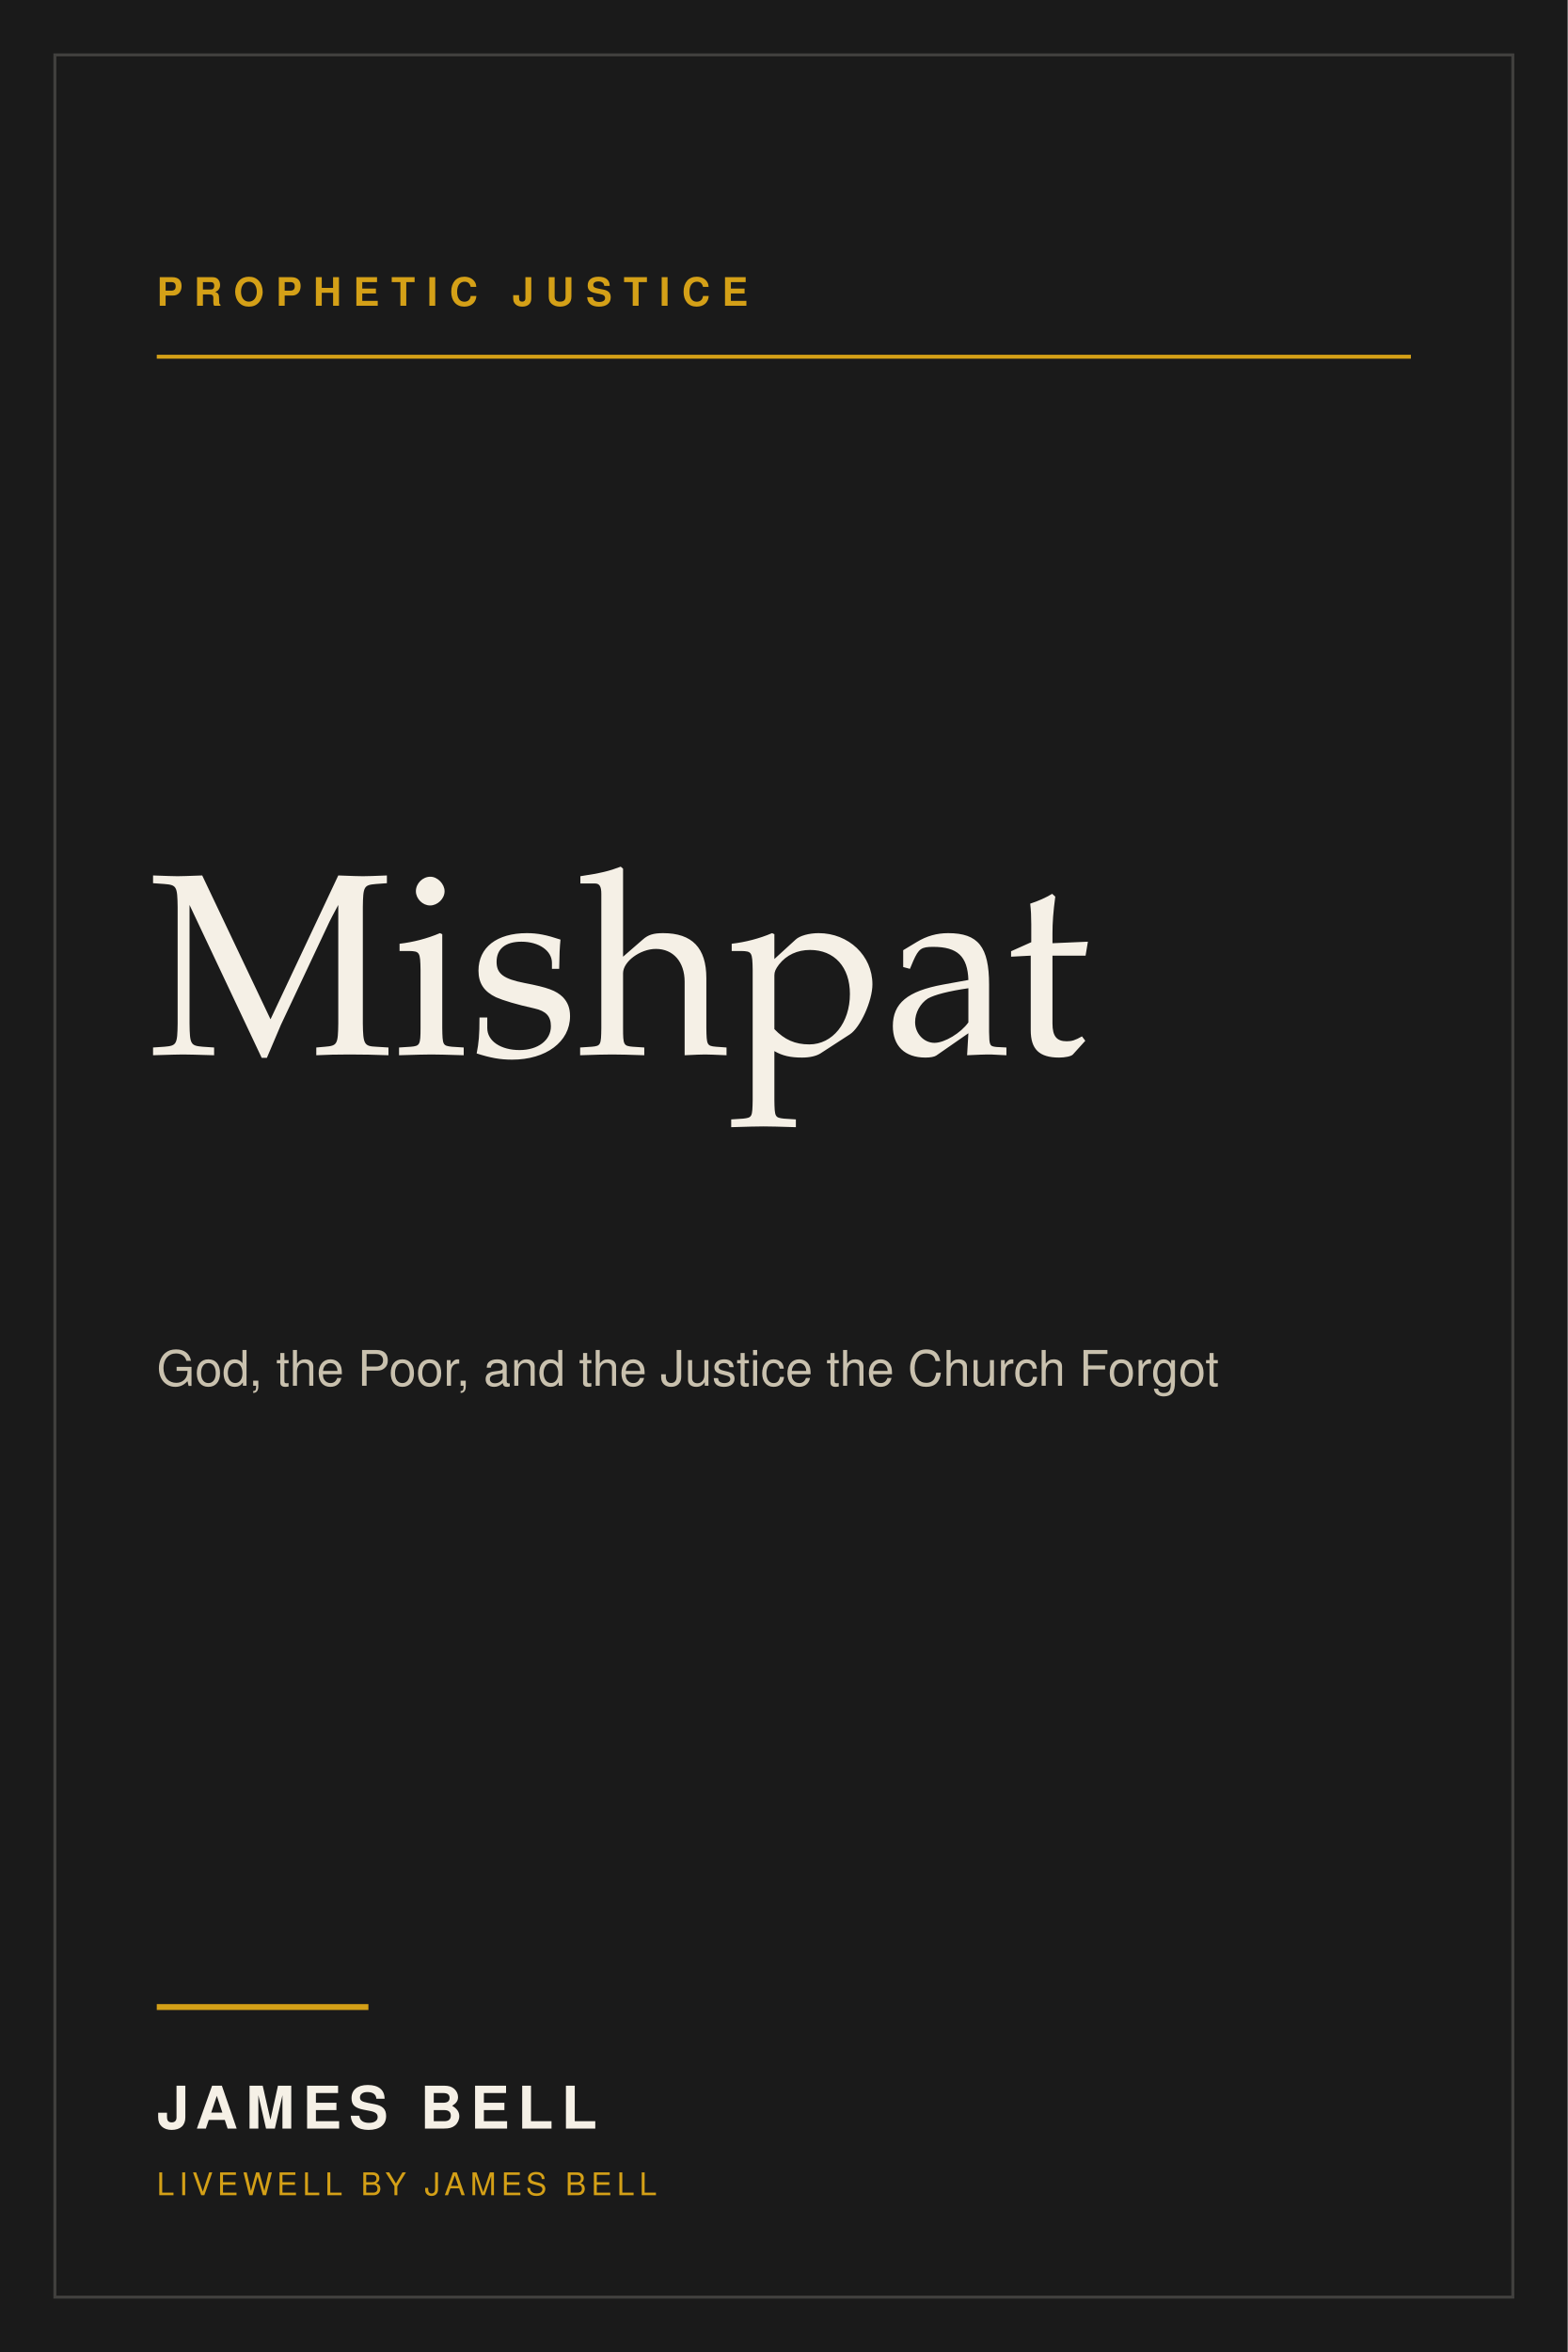
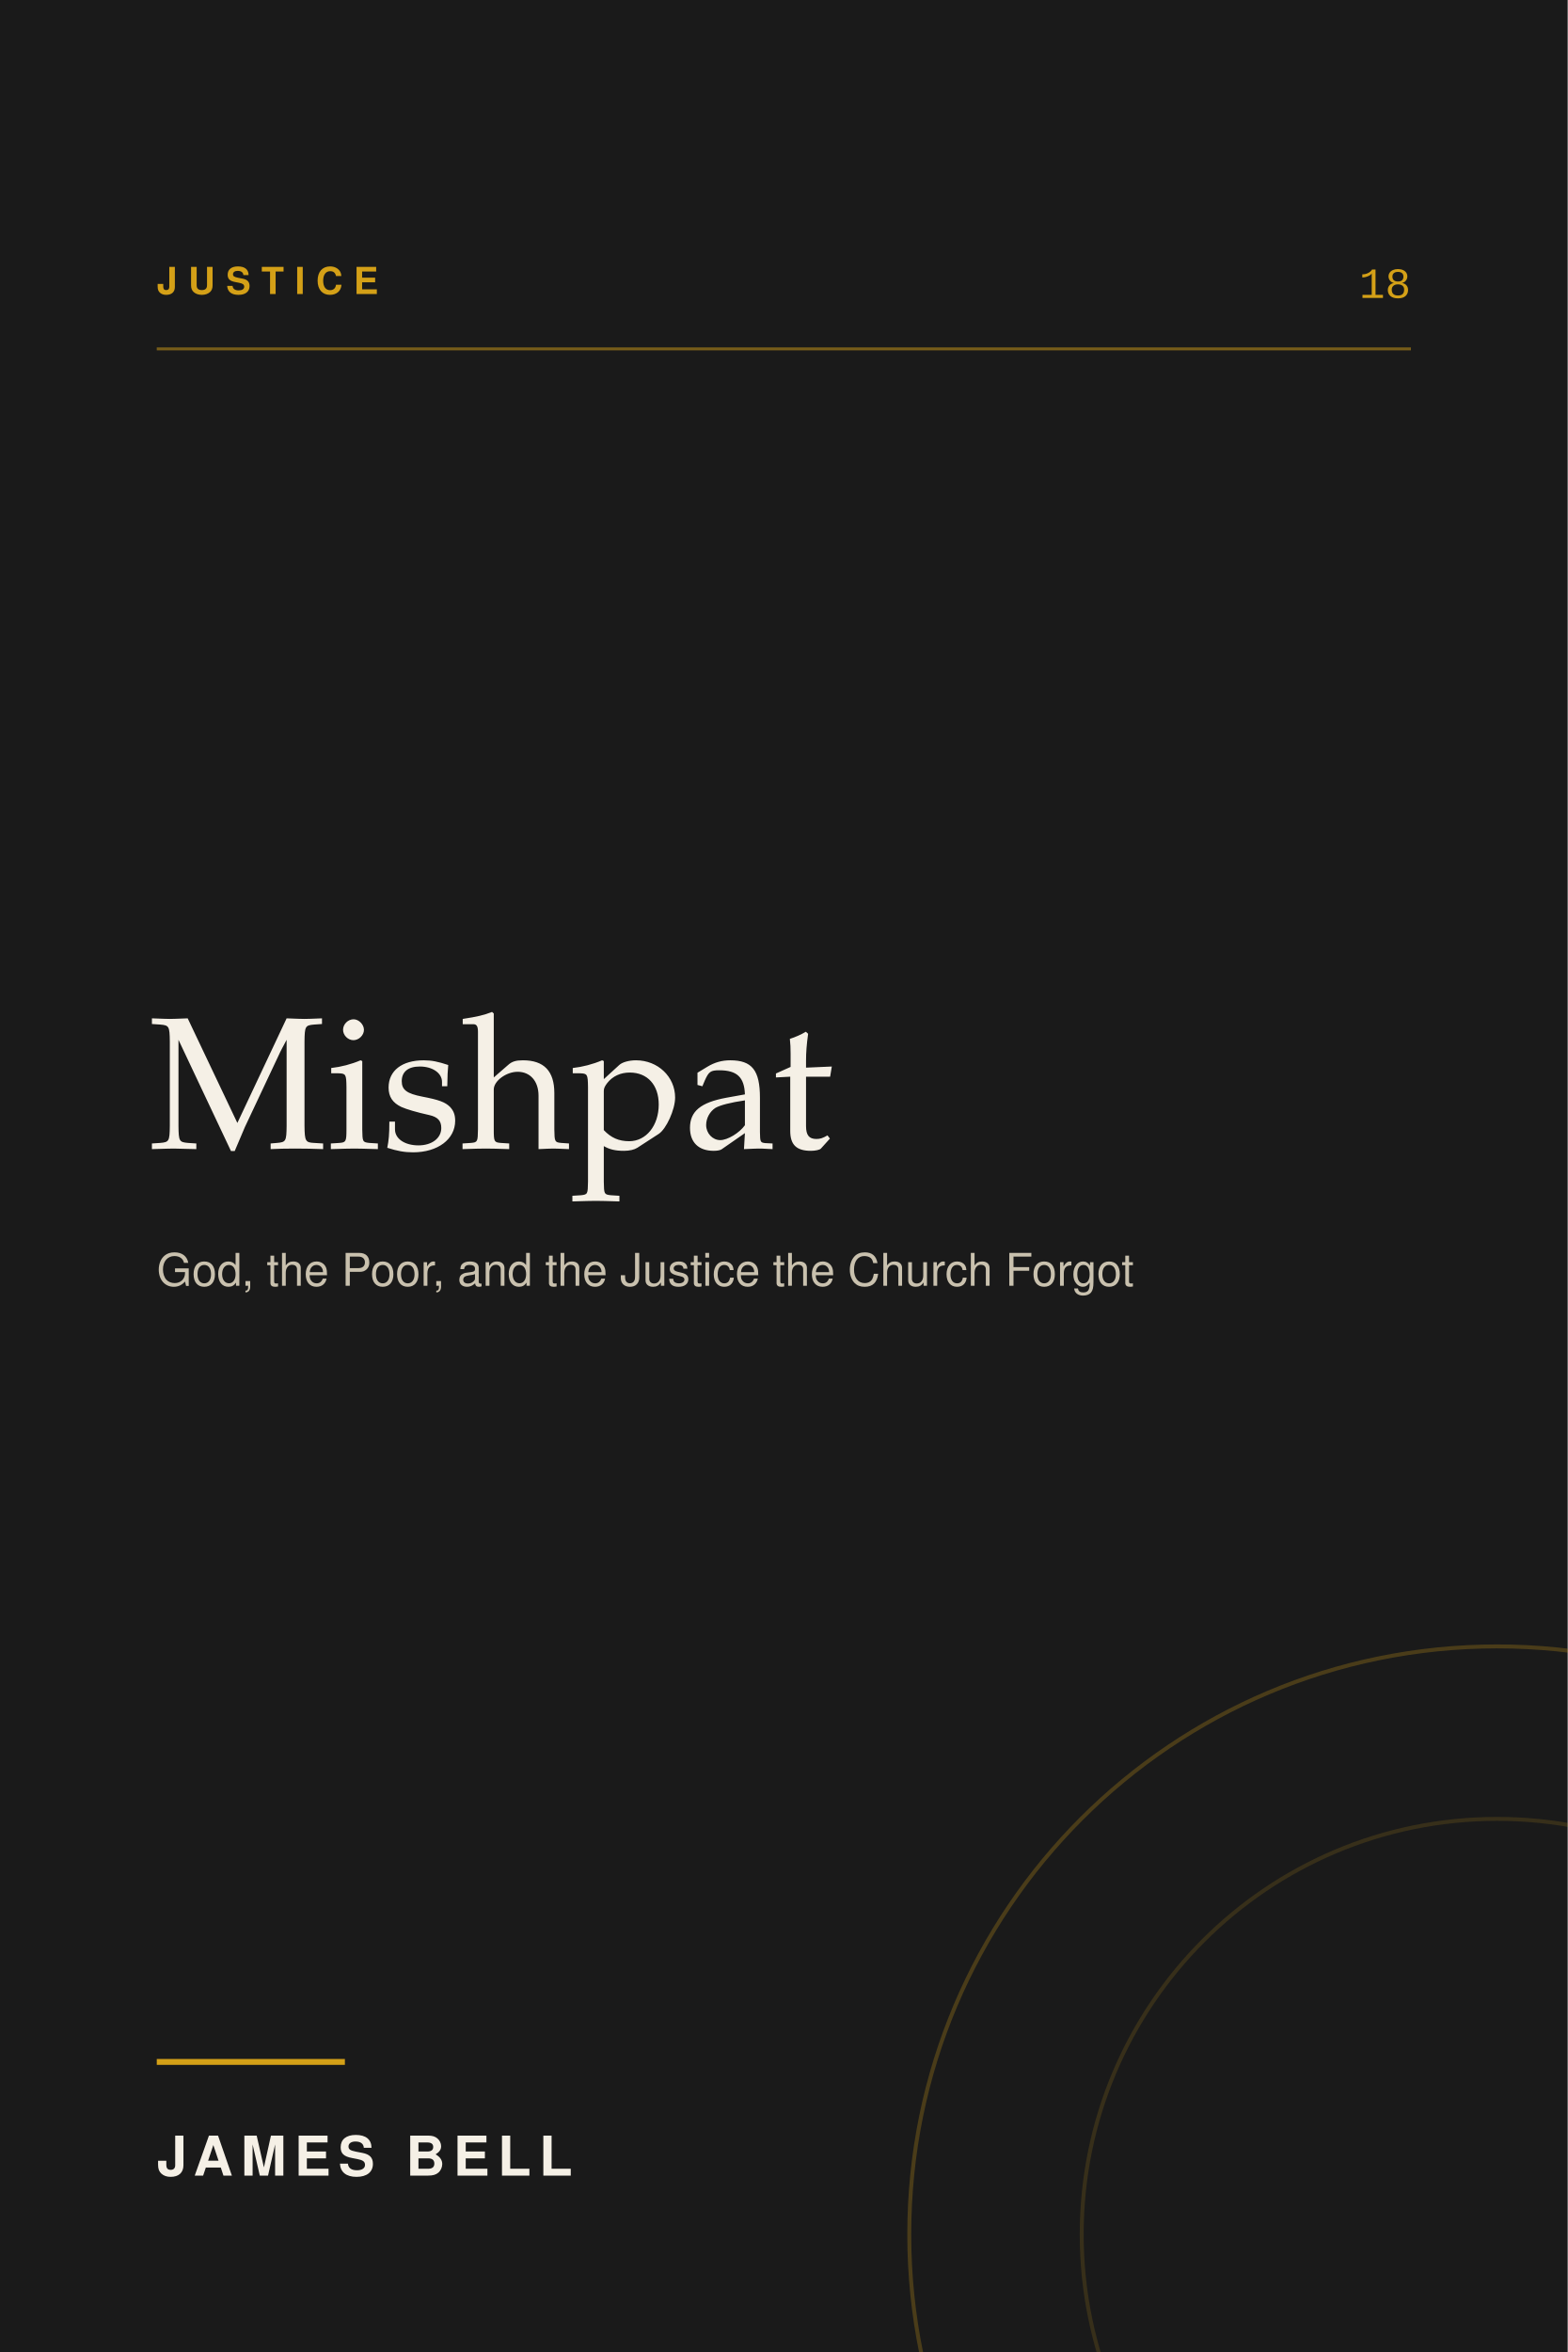
<svg xmlns="http://www.w3.org/2000/svg" width="800" height="1200" viewBox="0 0 800 1200" role="img" aria-label="Mishpat by James Bell">
  <rect width="800" height="1200" fill="#1A1A1A" />
-   <rect x="28" y="28" width="744" height="1144" fill="none" stroke="#F5F0E6" stroke-width="1.5" opacity="0.18" />
-   <text x="80" y="156" font-family="Helvetica, Arial, sans-serif" font-size="20" letter-spacing="6" font-weight="700" fill="#D4A017">PROPHETIC JUSTICE</text>
-   <line x1="80" y1="182" x2="720" y2="182" stroke="#D4A017" stroke-width="2" />
-   <text x="76" y="538" font-family="Palatino, 'Palatino Linotype', Georgia, serif" font-size="132" font-weight="400" fill="#F5F0E6">Mishpat</text>
-   <text x="80" y="707" font-family="Helvetica, Arial, sans-serif" font-size="25" fill="#C9C1AE">God, the Poor, and the Justice the Church Forgot</text>
-   <line x1="80" y1="1024" x2="188" y2="1024" stroke="#D4A017" stroke-width="3" />
-   <text x="80" y="1086" font-family="Helvetica, Arial, sans-serif" font-size="30" letter-spacing="4" font-weight="700" fill="#F5F0E6">JAMES BELL</text>
-   <text x="80" y="1120" font-family="Helvetica, Arial, sans-serif" font-size="16" letter-spacing="2.5" fill="#D4A017">LIVEWELL BY JAMES BELL</text>
+   <circle cx="764" cy="1140" r="300" fill="none" stroke="#D4A017" stroke-width="2" opacity="0.26" />
+   <circle cx="764" cy="1140" r="212" fill="none" stroke="#D4A017" stroke-width="2" opacity="0.16" />
+   <text x="80" y="150" font-family="Helvetica, Arial, sans-serif" font-size="19" letter-spacing="5.5" font-weight="700" fill="#D4A017">JUSTICE</text>
+   <text x="720" y="152" text-anchor="end" font-family="'JetBrains Mono', 'Courier New', monospace" font-size="22" fill="#D4A017">18</text>
+   <line x1="80" y1="178" x2="720" y2="178" stroke="#D4A017" stroke-width="1.5" opacity="0.5" />
+   <text x="76" y="586" font-family="Palatino, 'Palatino Linotype', Georgia, serif" font-size="96" fill="#F5F0E6">Mishpat</text>
+   <text x="80" y="656" font-family="Helvetica, Arial, sans-serif" font-size="23" fill="#C9C1AE">God, the Poor, and the Justice the Church Forgot</text>
+   <line x1="80" y1="1052" x2="176" y2="1052" stroke="#D4A017" stroke-width="3" />
+   <text x="80" y="1110" font-family="Helvetica, Arial, sans-serif" font-size="28" letter-spacing="4" font-weight="700" fill="#F5F0E6">JAMES BELL</text>
</svg>
